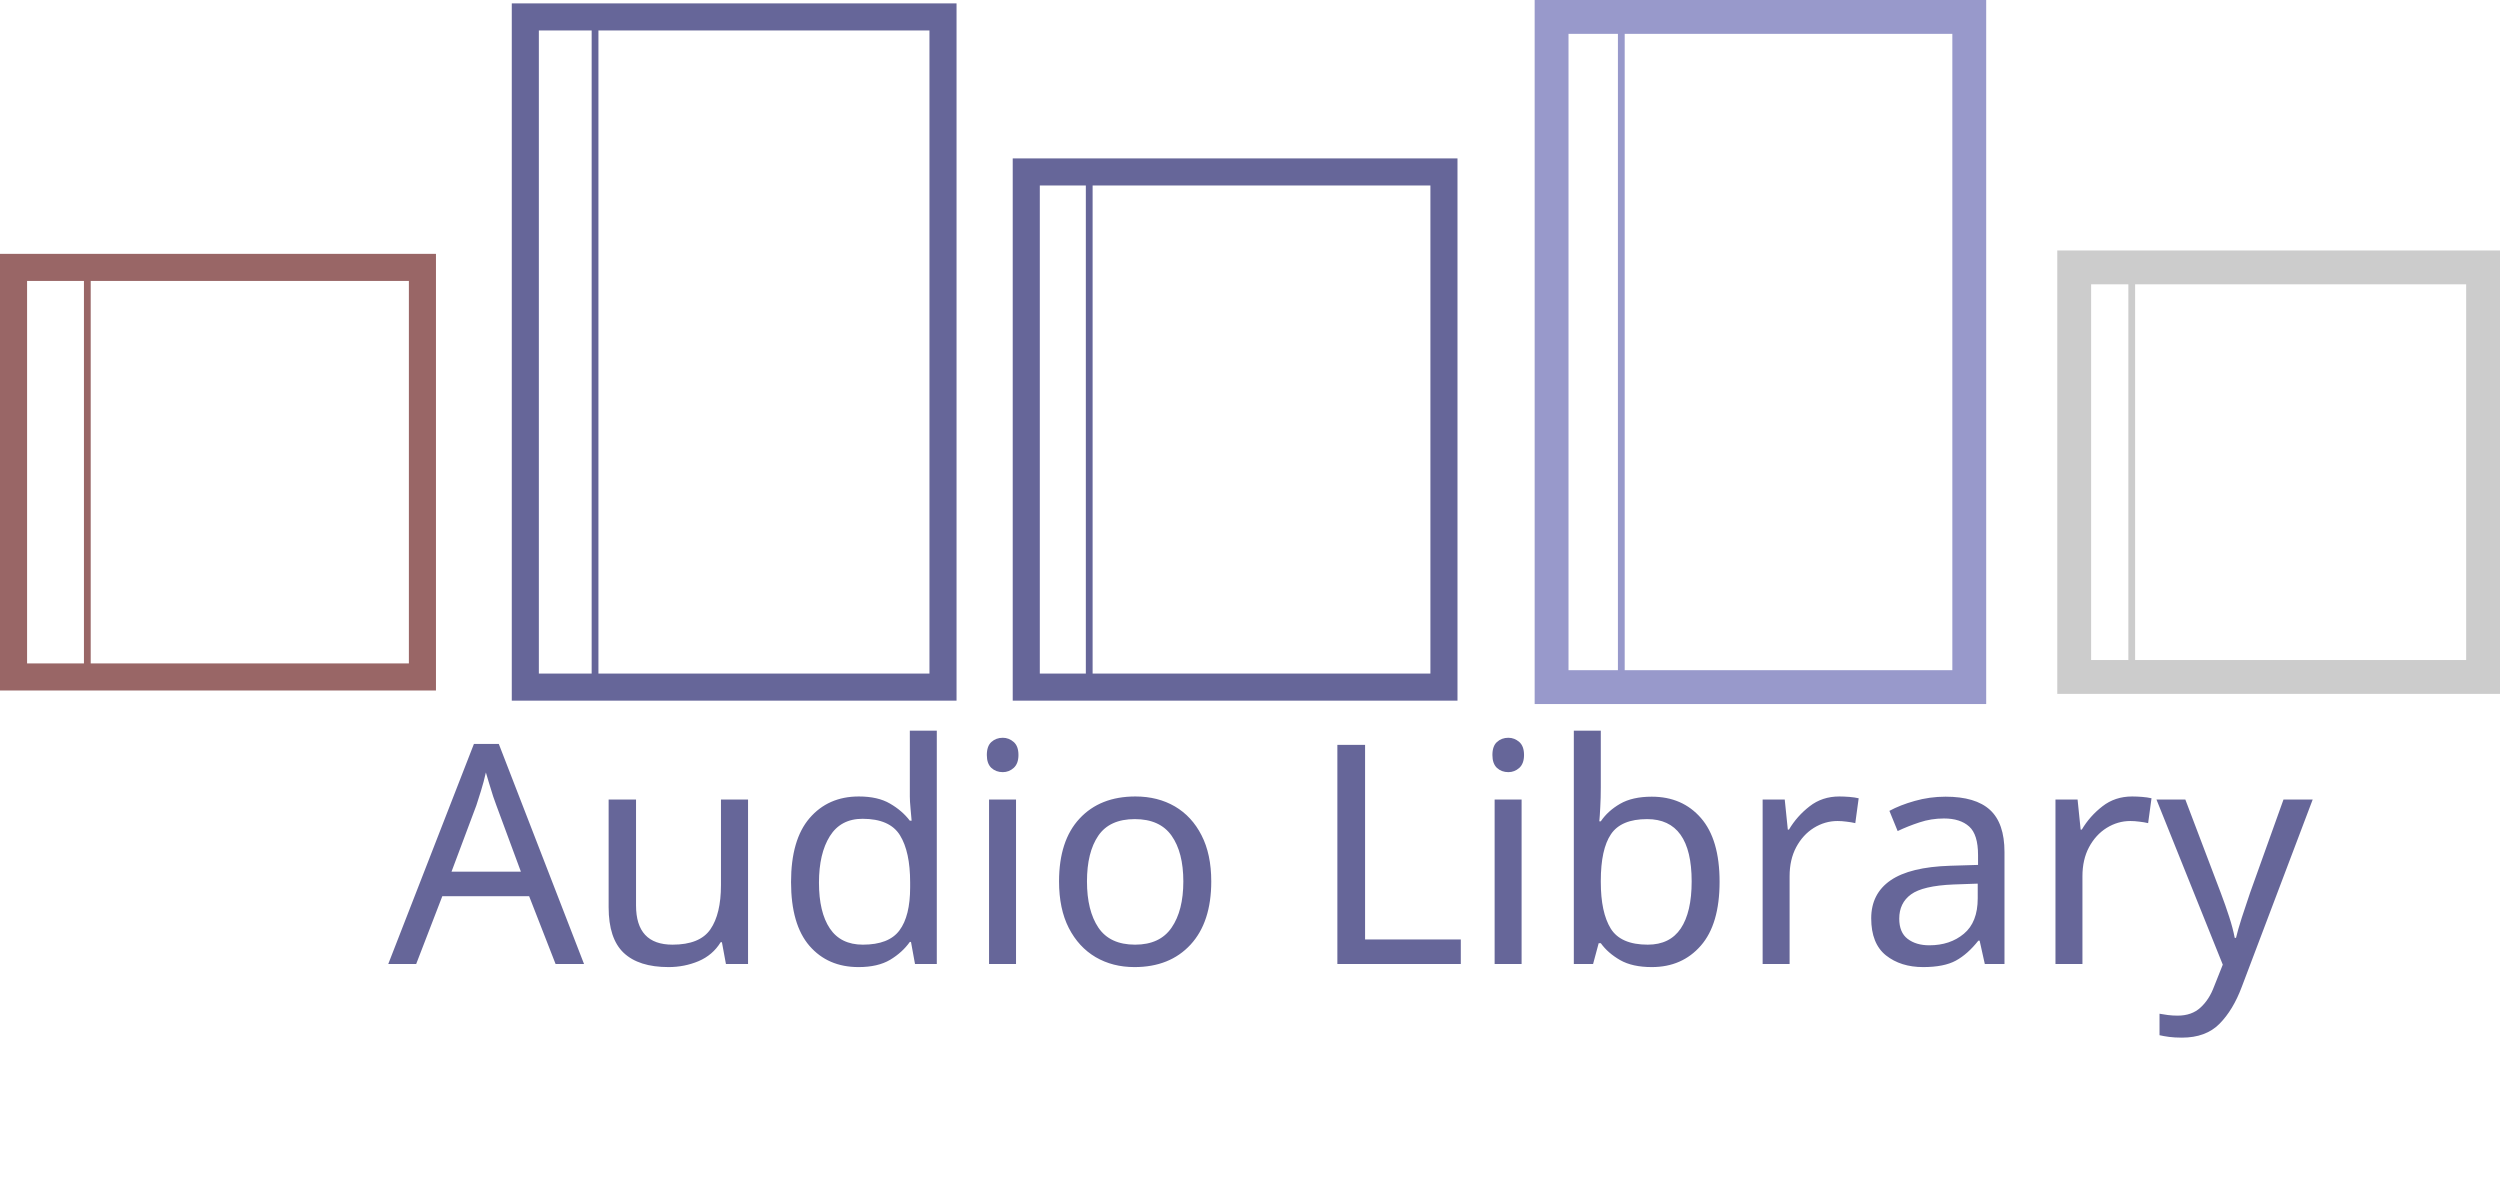
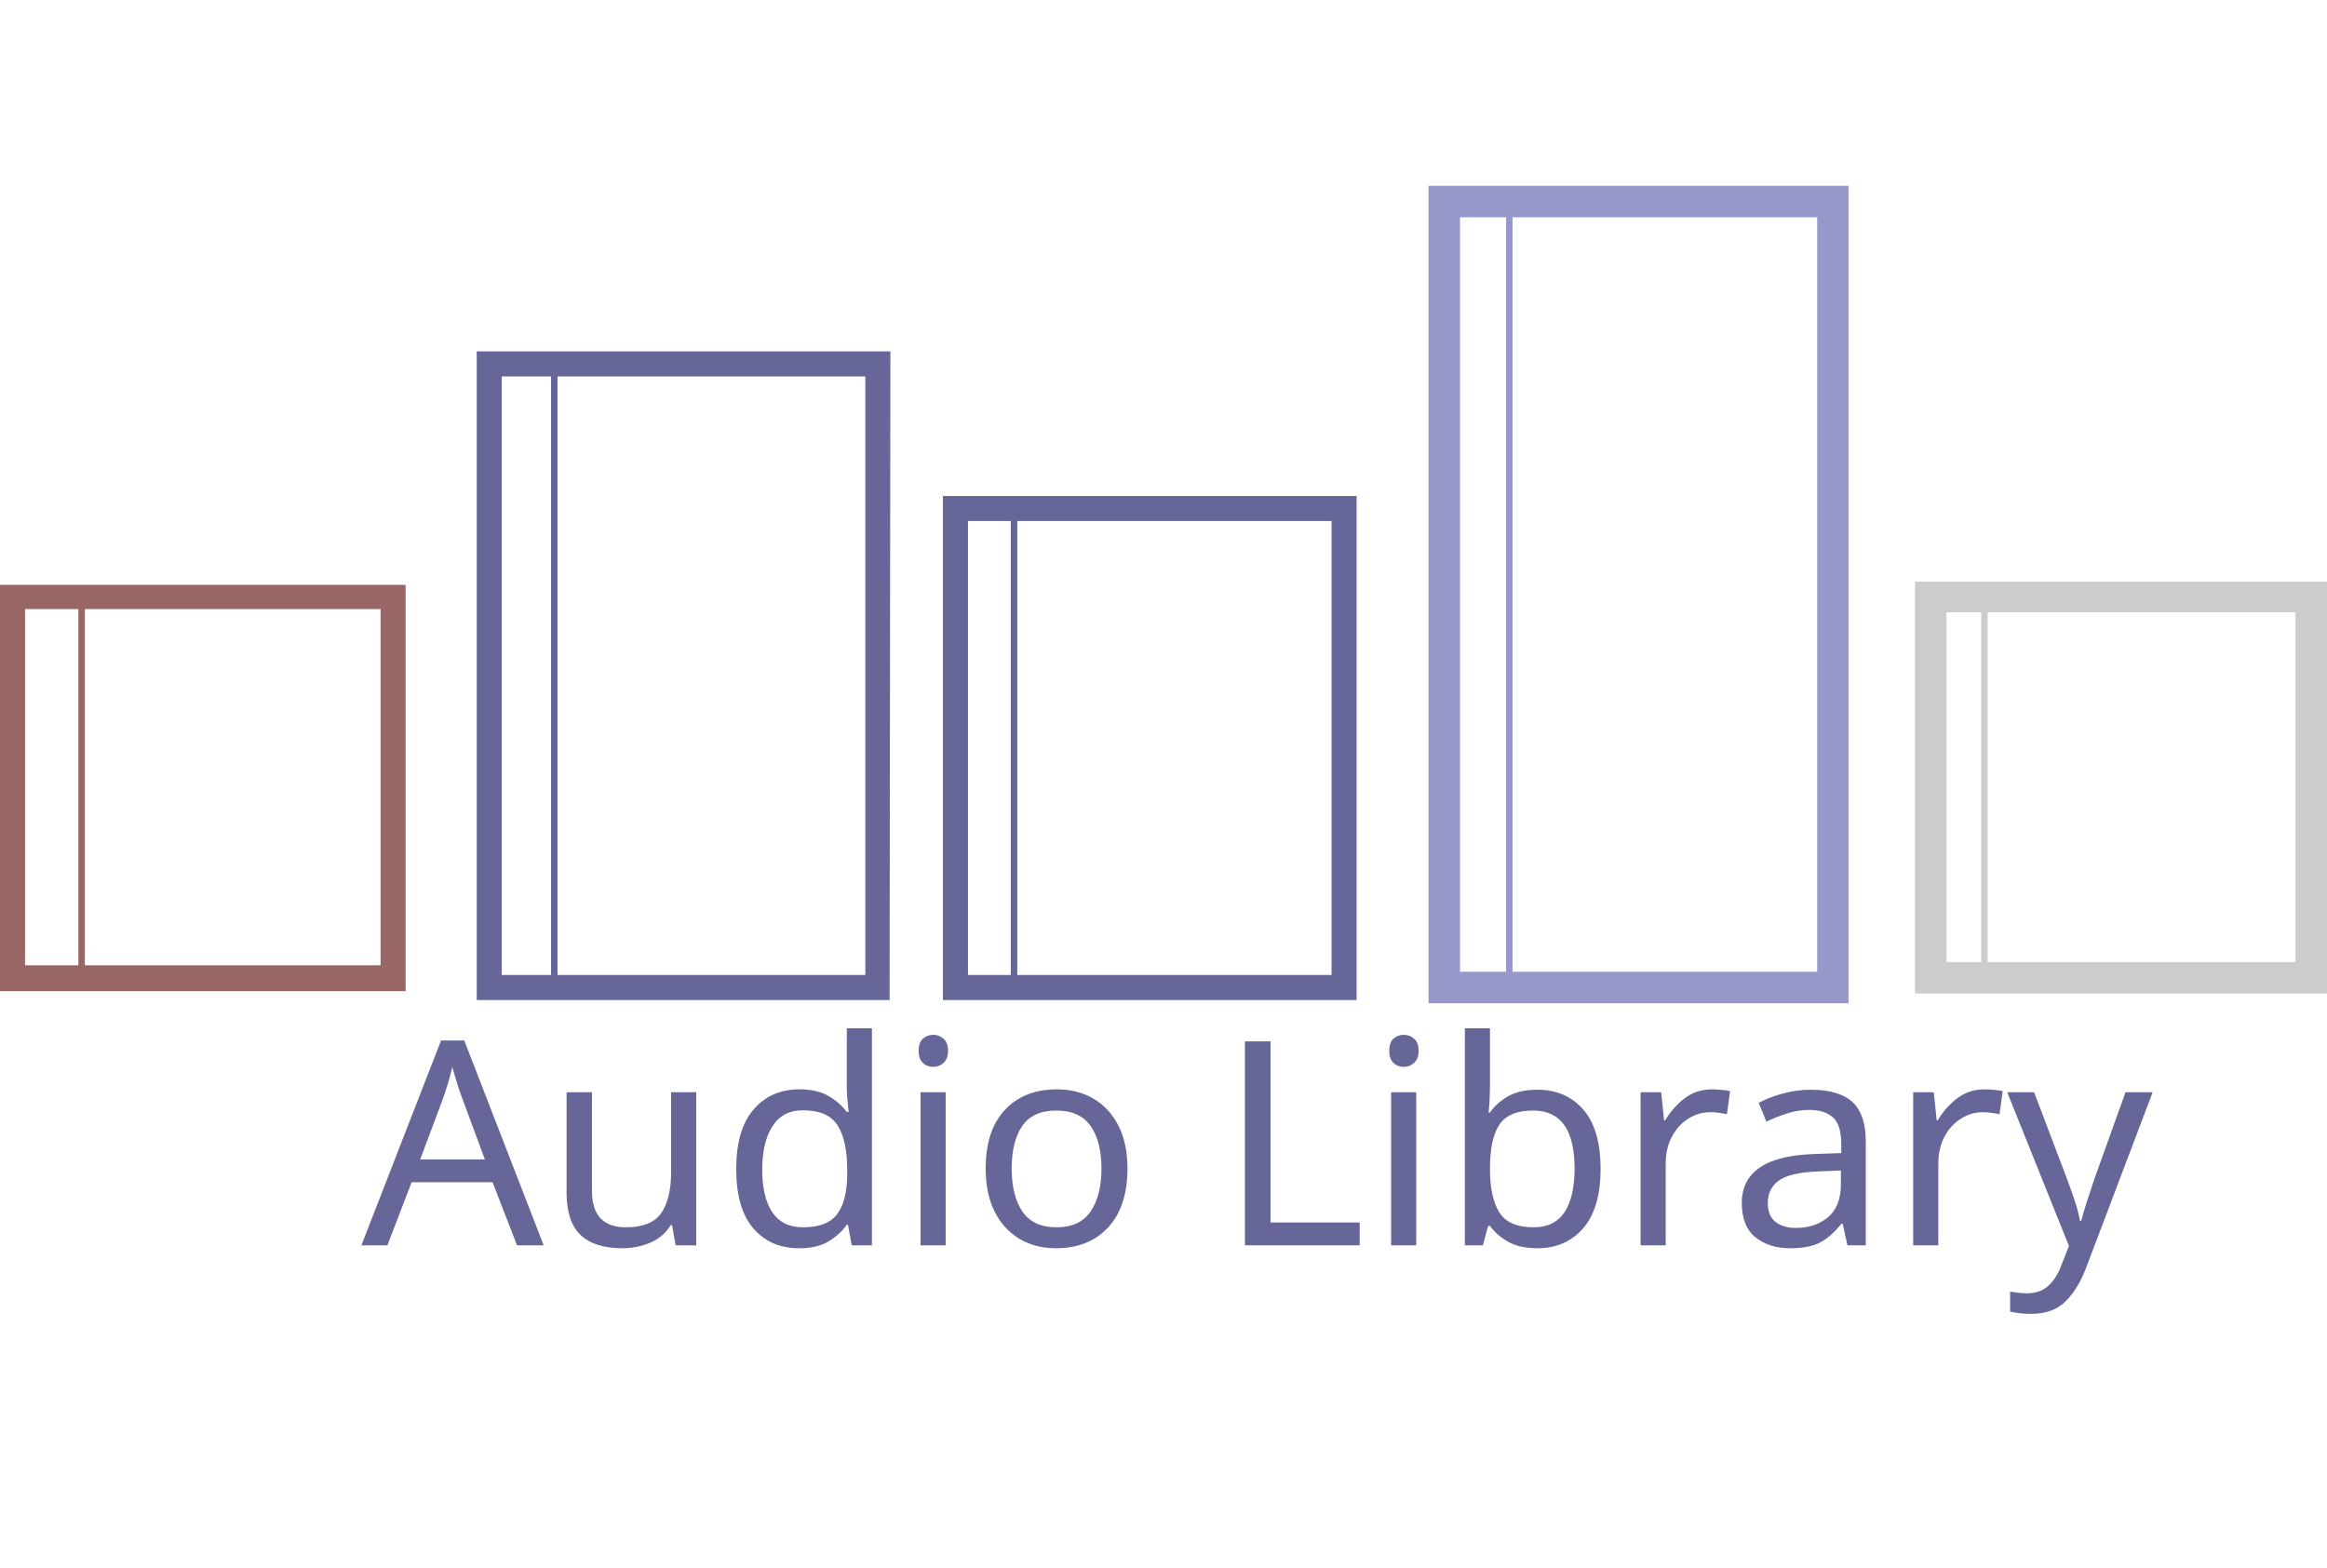
- <svg xmlns="http://www.w3.org/2000/svg" version="1.1" id="Layer_1" x="0px" y="0px" viewBox="0 0 369.3 174.1" enable-background="new 0 0 369.3 174.1" xml:space="preserve">
+ <svg xmlns="http://www.w3.org/2000/svg" version="1.1" id="Layer_1" x="0px" y="0px" viewBox="0 33 288 194" enable-background="new 0 33 288 194" xml:space="preserve">
  <g>
-     <path fill="#996666" d="M64.4,102H0V37.5h64.4V102z M4,98h56.4V41.5H4V98z" />
-     <path fill="#CCCCCC" d="M369.3,102.5h-65.4V37h65.4V102.5z M308.9,97.5h55.4V42h-55.4V97.5z" />
-     <path fill="#666699" d="M141.2,103.5H75.6V0.5h65.7V103.5z M79.6,99.5h57.7v-95H79.6V99.5z" />
-     <path fill="#666699" d="M215.3,103.5h-65.7V23.4h65.7V103.5z M153.6,99.5h57.7V27.4h-57.7V99.5z" />
-     <path fill="#9899CB" d="M293.4,104h-66.7V0h66.7V104z M231.7,99h56.7V5h-56.7V99z" />
-     <rect x="12.4" y="39.9" fill="#996666" width="1" height="60.1" />
-     <rect x="160.4" y="25.4" fill="#666699" width="1" height="76.1" />
-     <rect x="314.4" y="38.1" fill="#CCCCCC" width="1" height="60.5" />
-     <rect x="87.4" y="2.5" fill="#666699" width="1" height="97.5" />
-     <rect x="239" y="2.5" fill="#9899CB" width="1" height="97.5" />
+     <path fill="#996666" d="M50.2,155.7H0v-50.3h50.2V155.7z M3.1,152.5h44v-44.1h-44V152.5z" />
+     <path fill="#CCCCCC" d="M288,156h-51V105h51V156z M240.9,152.1h43.2v-43.3h-43.2V152.1z" />
+     <path fill="#666699" d="M110.1,156.8H59V76.5h51.2L110.1,156.8L110.1,156.8z M62.1,153.7h45V79.6h-45V153.7z" />
+     <path fill="#666699" d="M167.9,156.8h-51.2V94.4h51.2V156.8z M119.8,153.7h45V97.5h-45V153.7z" />
+     <path fill="#9899CB" d="M228.8,157.2h-52V56h52V157.2z M180.7,153.3h44.2V59.9h-44.2V153.3z" />
+     <rect x="9.7" y="107.2" fill="#996666" width="0.8" height="46.9" />
+     <rect x="125.1" y="95.9" fill="#666699" width="0.8" height="59.3" />
+     <rect x="245.2" y="105.8" fill="#CCCCCC" width="0.8" height="47.2" />
+     <rect x="68.2" y="78.1" fill="#666699" width="0.8" height="76" />
+     <rect x="186.4" y="57.9" fill="#9899CB" width="0.8" height="96.1" />
  </g>
-   <text transform="matrix(1 0 0 1 57.3527 142.405)" fill="#666699" font-family="'ACaslonPro-Bold'" font-size="45.347">Audio Library</text>
+   <text transform="matrix(1 0 0 1 44.7266 187.169)" fill="#666699" font-family="'ACaslonPro-Bold'" font-size="35.364">Audio Library</text>
</svg>
